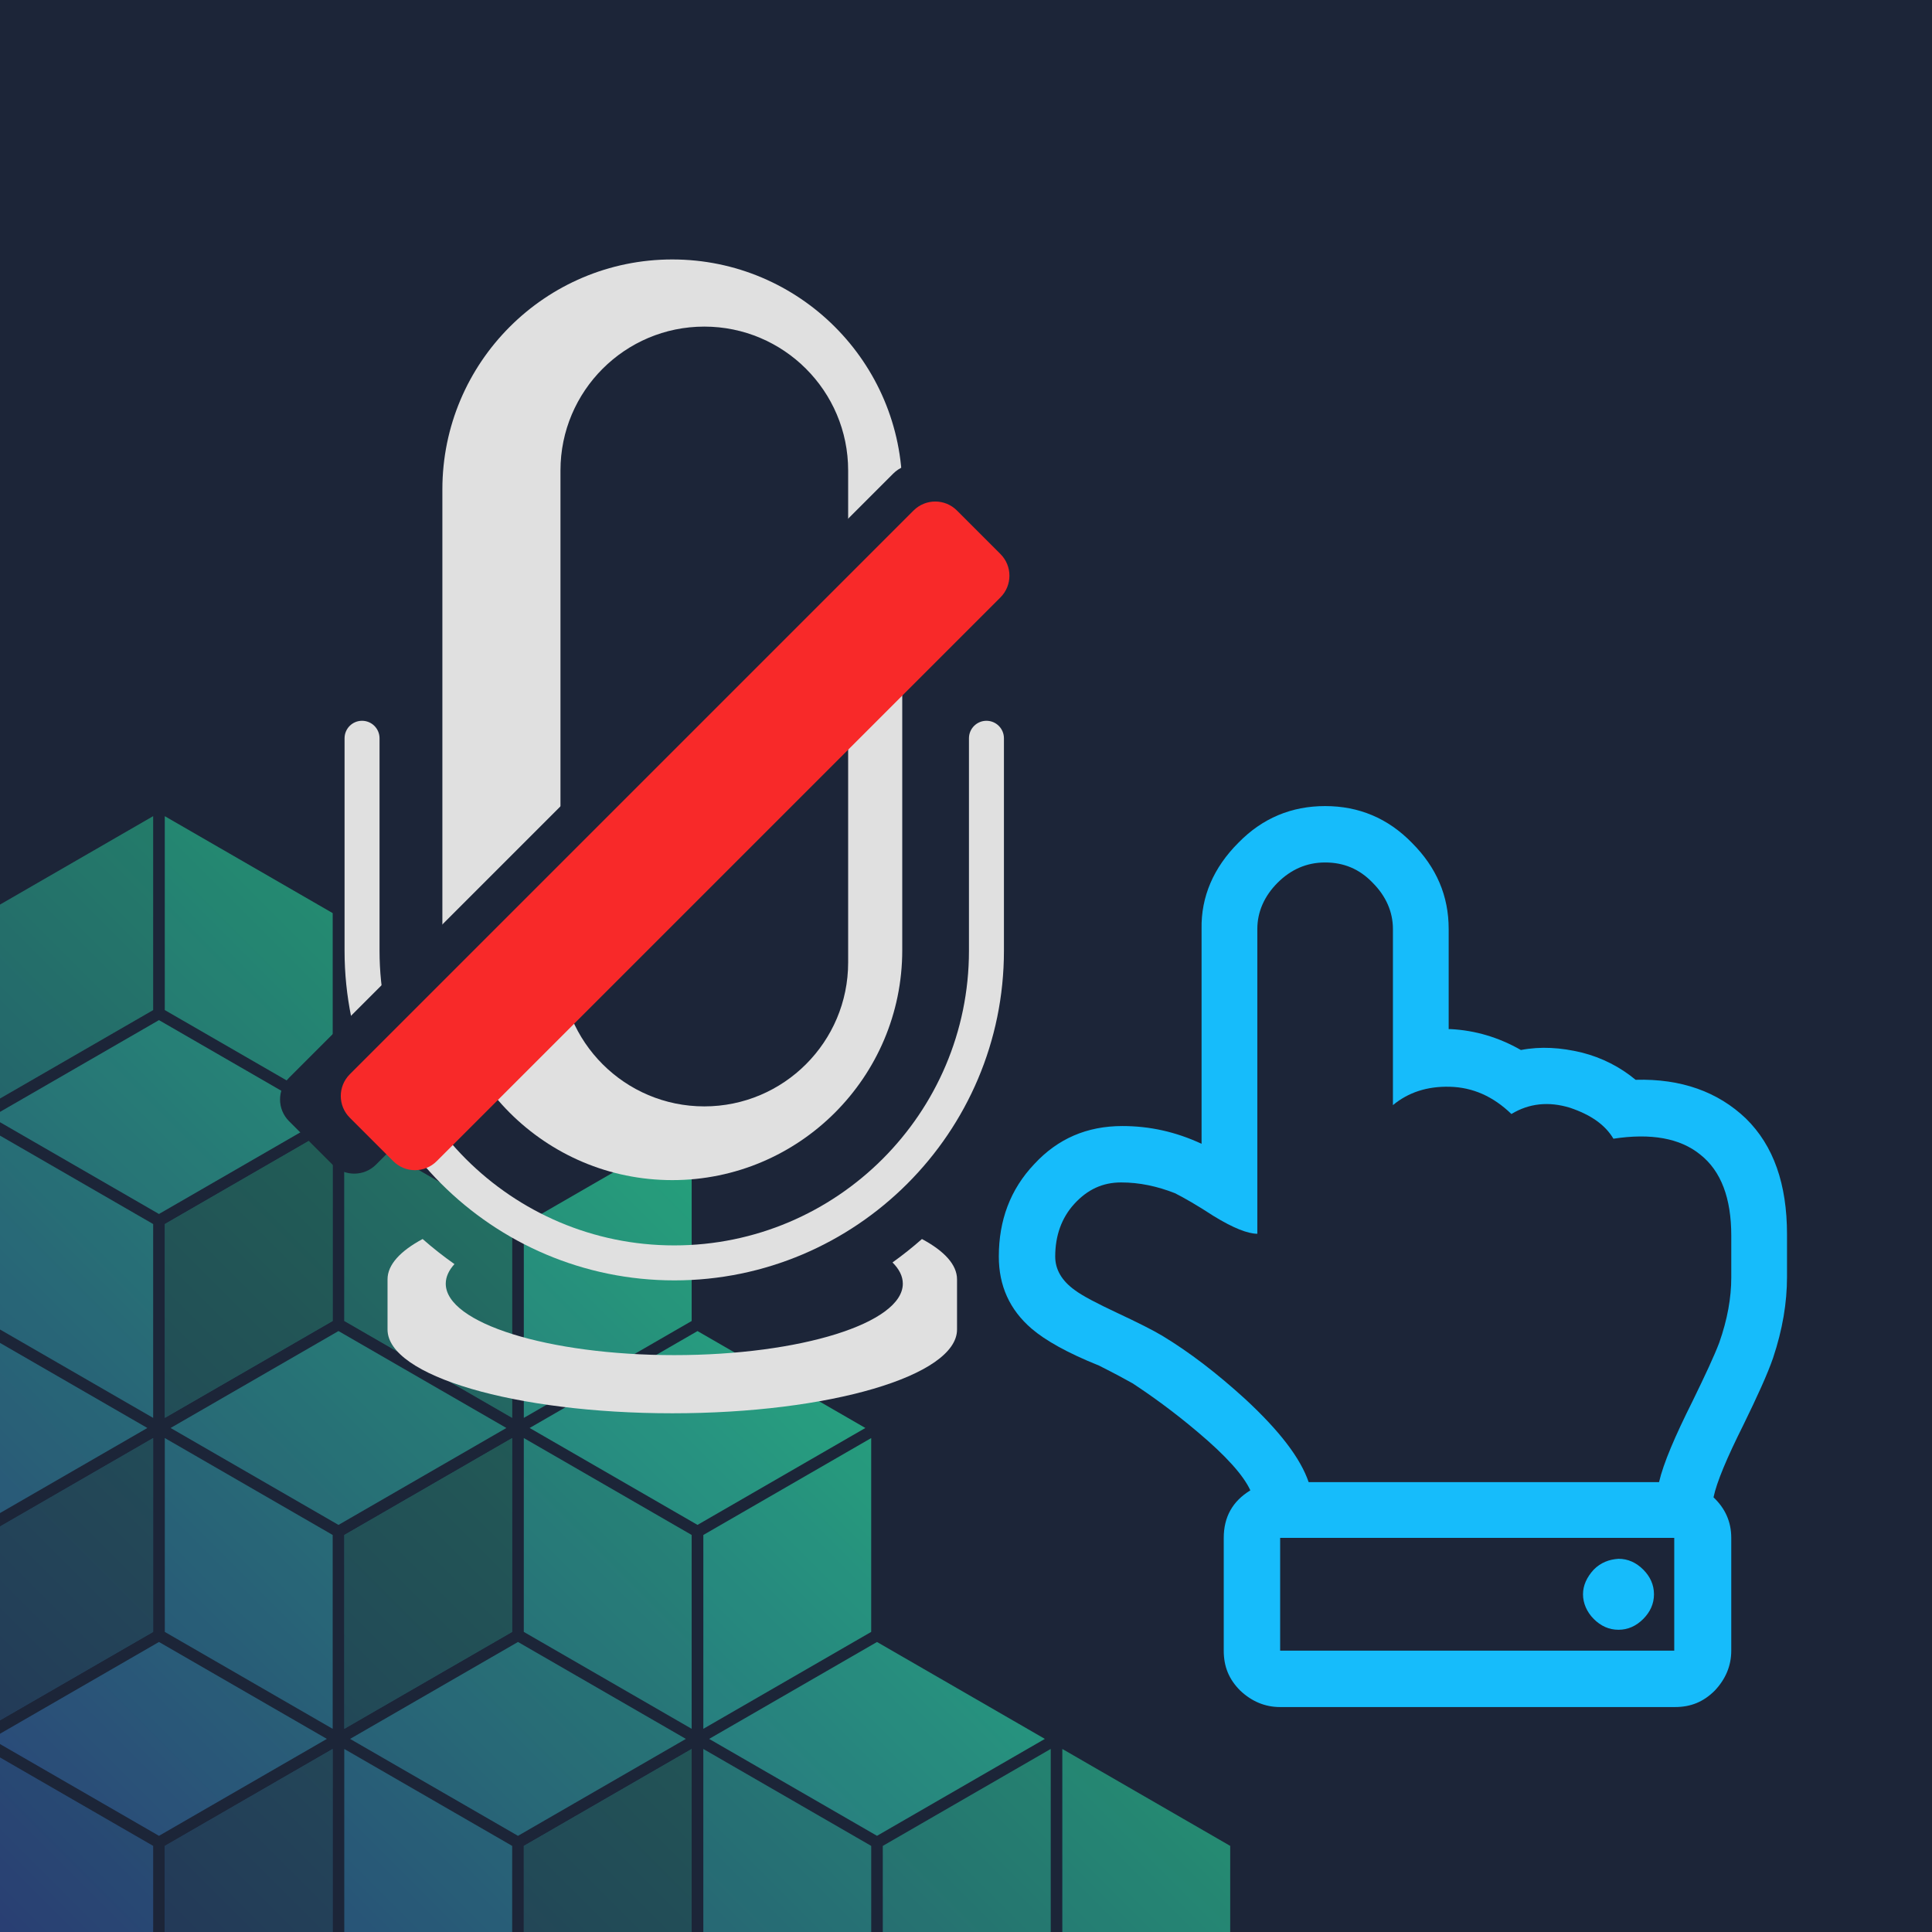
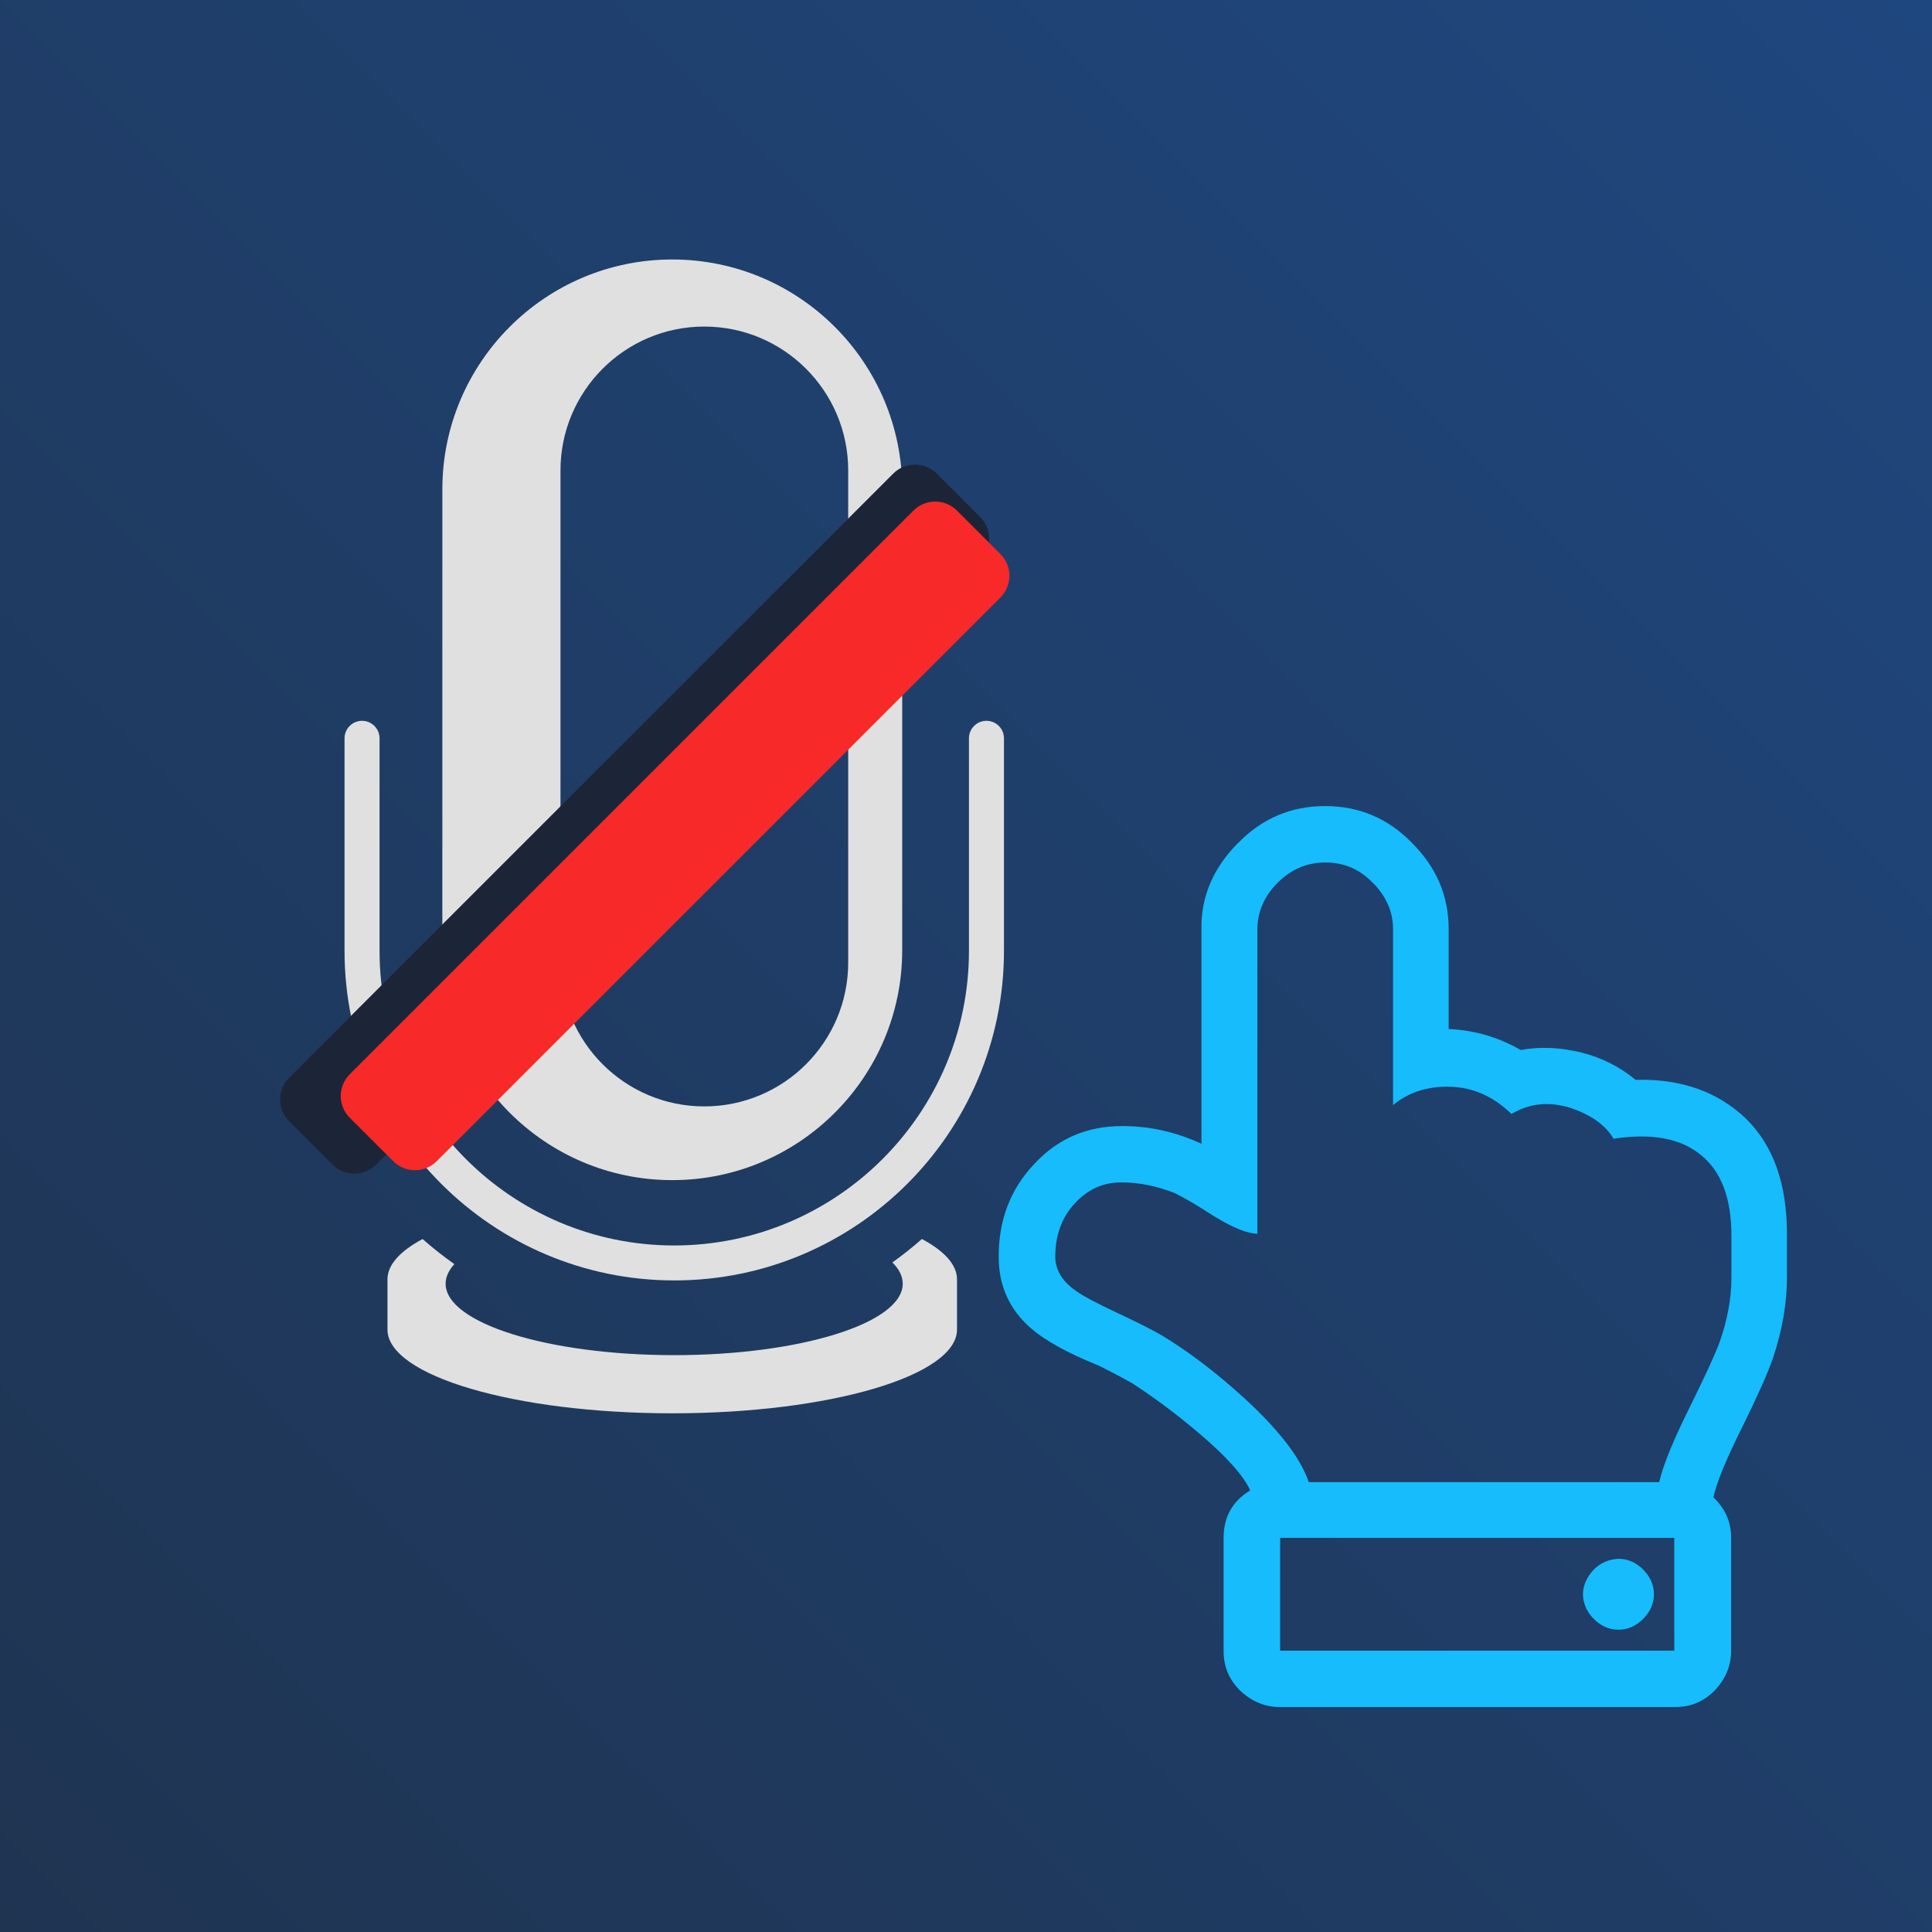
<svg xmlns="http://www.w3.org/2000/svg" id="Ebene_1" viewBox="0 0 288 288">
  <defs>
-     <style>.cls-1{fill:rgba(25,28,30,.55);}.cls-1,.cls-2,.cls-3,.cls-4,.cls-5,.cls-6,.cls-7,.cls-8,.cls-9,.cls-10,.cls-11,.cls-12,.cls-13,.cls-14,.cls-15,.cls-16,.cls-17,.cls-18{fill-rule:evenodd;}.cls-1,.cls-19,.cls-8,.cls-15{opacity:.6;}.cls-2{fill:rgba(25,28,30,.72);}.cls-2,.cls-4,.cls-5,.cls-6,.cls-10,.cls-12,.cls-16,.cls-18{opacity:.4;}.cls-3{fill:rgba(25,28,30,.99);opacity:.5;}.cls-4,.cls-9{fill:rgba(25,28,30,.88);}.cls-5{fill:rgba(25,28,30,.76);}.cls-6{fill:rgba(25,28,30,.48);}.cls-20,.cls-14{fill:#e0e0e0;}.cls-7{opacity:.8;}.cls-7,.cls-10{fill:#191c1e;}.cls-8{fill:rgba(25,28,30,.62);}.cls-9{opacity:.7;}.cls-11{fill:#f82929;}.cls-12{fill:rgba(25,28,30,.54);}.cls-13{fill:url(#Unbenannter_Verlauf_119);fill-opacity:.66;}.cls-21{fill:#16bcfb;}.cls-15{fill:rgba(25,28,30,.66);}.cls-16{fill:rgba(25,28,30,.45);}.cls-17,.cls-22{fill:#1c2538;}.cls-18{fill:rgba(25,28,30,.36);}</style>
-     <linearGradient id="Unbenannter_Verlauf_119" x1="5.755" y1="297.858" x2="119.347" y2="184.266" gradientUnits="userSpaceOnUse">
-       <stop offset="0" stop-color="#3758bb" />
-       <stop offset="1" stop-color="#2cffb2" />
+     <style>.cls-1{fill:#1c2538;}.cls-1,.cls-2,.cls-3{fill-rule:evenodd;}.cls-4,.cls-2{fill:#e0e0e0;}.cls-5{fill:#16bcfb;}.cls-3{fill:#f82929;}.cls-6{fill:url(#Unbenannter_Verlauf_68);}</style>
+     <linearGradient id="Unbenannter_Verlauf_68" x1="0" y1="288" x2="288" y2="0" gradientUnits="userSpaceOnUse">
+       <stop offset="0" stop-color="#1f3451" />
+       <stop offset="1" stop-color="#1f477f" />
    </linearGradient>
  </defs>
-   <rect class="cls-22" y="0" width="288" height="288" />
-   <path class="cls-13" d="m-2.191,260.723l-0,29.189h25.019l0-14.744c-8.34-4.815-16.679-9.63-25.019-14.445Zm26.76-46.349l-0,28.889,25.018,14.444 0-28.889c-8.339-4.815-16.679-9.63-25.018-14.445Zm-1.741,0l-25.019,14.445-0,28.889,25.019-14.444 0-28.889Zm.87,30.397l-25.019,14.444,25.019,14.445,25.019-14.445c-8.34-4.815-16.679-9.63-25.019-14.444Zm.87-123.095l-0,28.889,25.019,14.444 0-28.889c-8.34-4.815-16.679-9.63-25.019-14.445Zm-1.741,0l-25.019,14.445-0,28.889,25.019-14.444 0-28.889Zm.87,30.397l-25.019,14.444,25.019,14.445,25.019-14.445c-8.34-4.815-16.679-9.63-25.019-14.444Zm54.389,62.301l-0,28.889,25.019,14.444 0-28.889c-8.34-4.815-16.679-9.63-25.019-14.445Zm-1.741,0l-25.019,14.445-0,28.889,25.019-14.444 0-28.889Zm.87,30.397l-25.019,14.444,25.019,14.445,25.019-14.445c-8.34-4.815-16.679-9.63-25.019-14.444Zm52.649-30.397l-25.019,14.445-0,28.889,25.019-14.444 0-28.889Zm.87,30.397l-25.019,14.444,25.019,14.445,25.019-14.445c-8.34-4.815-16.68-9.63-25.019-14.444Zm-79.408,15.952l-0,29.189h25.019l0-14.744c-8.339-4.815-16.679-9.63-25.019-14.445Zm-1.741,0l-25.018,14.445-0,14.744h25.018l0-29.189Zm55.26 0l-0,29.189h25.019l0-14.744c-8.34-4.815-16.679-9.63-25.019-14.445Zm-1.741,0l-25.019,14.445-0,14.744h25.019l0-29.189Zm55.26 0l-0,29.189h25.018l0-14.744c-8.339-4.815-16.679-9.63-25.018-14.445Zm-1.741,0l-25.019,14.445-0,14.744h25.019l0-29.189ZM-2.191,168.025l-0,28.889,25.019,14.444 0-28.889c-8.34-4.815-16.679-9.63-25.019-14.445Zm0,30.9l-0,27.884,24.148-13.942c-8.34-4.815-15.809-9.127-24.148-13.942Zm53.519-30.9l-0,28.889,25.019,14.444 0-28.889c-8.339-4.815-16.679-9.63-25.019-14.445Zm-1.741,0l-25.018,14.445-0,28.889,25.018-14.444 0-28.889Zm.87,30.397l-25.018,14.444,25.018,14.445,25.019-14.445c-8.339-4.815-16.679-9.63-25.019-14.444Zm52.649-30.397l-25.019,14.445-0,28.889,25.019-14.444 0-28.889Zm.87,30.397l-25.019,14.444,25.019,14.445,25.019-14.445c-8.34-4.815-16.679-9.63-25.019-14.444Z" />
-   <g class="cls-19">
-     <path class="cls-15" d="m-2.191,260.723l-0,29.189h25.019l0-14.744c-8.34-4.815-16.679-9.63-25.019-14.445Z" />
-     <path class="cls-1" d="m24.569,214.374l-0,28.889,25.018,14.444 0-28.889c-8.339-4.815-16.679-9.63-25.018-14.445Z" />
-     <path class="cls-7" d="m22.828,214.374l-25.019,14.445-0,28.889,25.019-14.444 0-28.889Z" />
-     <path class="cls-5" d="m23.698,244.771l-25.019,14.444,25.019,14.445,25.019-14.445c-8.34-4.815-16.679-9.63-25.019-14.444Z" />
-     <path class="cls-8" d="m24.569,121.677l-0,28.889,25.019,14.444 0-28.889c-8.34-4.815-16.679-9.63-25.019-14.445Z" />
-     <path class="cls-3" d="m22.828,121.677l-25.019,14.445-0,28.889,25.019-14.444 0-28.889Z" />
-     <path class="cls-5" d="m23.698,152.074l-25.019,14.444,25.019,14.445,25.019-14.445c-8.34-4.815-16.679-9.63-25.019-14.444Z" />
-     <path class="cls-2" d="m78.087,214.374l-0,28.889,25.019,14.444 0-28.889c-8.34-4.815-16.679-9.63-25.019-14.445Z" />
-     <path class="cls-7" d="m76.347,214.374l-25.019,14.445-0,28.889,25.019-14.444 0-28.889Z" />
-     <path class="cls-5" d="m77.217,244.771l-25.019,14.444,25.019,14.445,25.019-14.445c-8.34-4.815-16.679-9.63-25.019-14.444Z" />
-     <path class="cls-16" d="m129.866,214.374l-25.019,14.445-0,28.889,25.019-14.444 0-28.889Z" />
-     <path class="cls-6" d="m130.736,244.771l-25.019,14.444,25.019,14.445,25.019-14.445c-8.34-4.815-16.68-9.63-25.019-14.444Z" />
-     <path class="cls-1" d="m51.328,260.723l-0,29.189h25.019l0-14.744c-8.339-4.815-16.679-9.63-25.019-14.445Z" />
-     <path class="cls-7" d="m49.587,260.723l-25.018,14.445-0,14.744h25.018l0-29.189Z" />
-     <path class="cls-4" d="m104.847,260.723l-0,29.189h25.019l0-14.744c-8.34-4.815-16.679-9.63-25.019-14.445Z" />
-     <path class="cls-7" d="m103.106,260.723l-25.019,14.445-0,14.744h25.019l0-29.189Z" />
-     <path class="cls-4" d="m158.366,260.723l-0,29.189h25.018l0-14.744c-8.339-4.815-16.679-9.63-25.018-14.445Z" />
-     <path class="cls-10" d="m156.625,260.723l-25.019,14.445-0,14.744h25.019l0-29.189Z" />
-     <path class="cls-1" d="m-2.191,168.025l-0,28.889,25.019,14.444 0-28.889c-8.34-4.815-16.679-9.63-25.019-14.445Z" />
-     <path class="cls-5" d="m-2.191,198.925l-0,27.884,24.148-13.942c-8.34-4.815-15.809-9.127-24.148-13.942Z" />
-     <path class="cls-9" d="m51.328,168.025l-0,28.889,25.019,14.444 0-28.889c-8.339-4.815-16.679-9.63-25.019-14.445Z" />
-     <path class="cls-7" d="m49.587,168.025l-25.018,14.445-0,28.889,25.018-14.444 0-28.889Z" />
-     <path class="cls-5" d="m50.457,198.422l-25.018,14.444,25.018,14.445,25.019-14.445c-8.339-4.815-16.679-9.63-25.019-14.444Z" />
-     <path class="cls-12" d="m103.106,168.025l-25.019,14.445-0,28.889,25.019-14.444 0-28.889Z" />
-     <path class="cls-18" d="m103.977,198.422l-25.019,14.444,25.019,14.445,25.019-14.445c-8.34-4.815-16.679-9.63-25.019-14.444Z" />
-   </g>
-   <path class="cls-21" d="m184.594,125.639c3.589-3.684,7.934-5.478,12.94-5.478s9.351,1.795,12.94,5.478c3.684,3.684,5.478,7.934,5.478,12.845v14.923h.283c3.684.189,7.178,1.228,10.484,3.117,2.928-.567,5.95-.378,9.067.378,3.022.756,5.761,2.172,8.028,4.061,6.8-.189,12.279,1.795,16.434,5.761,4.156,4.061,6.139,9.823,6.139,17.284v6.328c0,3.872-.661,7.839-2.078,12.09-.85,2.456-2.361,5.761-4.439,10.012-2.456,4.911-3.967,8.501-4.439,10.767,1.7,1.606,2.645,3.589,2.645,6.045v16.812c0,2.267-.85,4.25-2.456,5.95-1.7,1.7-3.589,2.456-5.95,2.456h-58.843c-2.267,0-4.25-.85-5.95-2.456-1.7-1.7-2.456-3.589-2.456-5.95v-16.812c0-3.117,1.322-5.478,3.967-7.084-1.039-2.267-3.684-5.195-7.839-8.689-3.684-3.117-6.989-5.478-9.728-7.273-.85-.472-2.55-1.417-5.006-2.645-4.723-1.889-8.028-3.778-10.012-5.478-3.306-2.834-4.911-6.423-4.911-10.767,0-5.384,1.7-10.012,5.289-13.79,3.495-3.778,7.839-5.667,13.129-5.667,4.061,0,7.934.85,11.806,2.645v-32.019c-.094-4.817,1.795-9.162,5.478-12.845Zm20.024,5.95c-1.983-2.078-4.345-3.022-7.084-3.022s-5.1,1.039-7.084,3.022c-1.983,1.983-3.022,4.345-3.022,6.895v45.431c-1.417,0-3.589-.85-6.517-2.645-2.456-1.606-4.439-2.739-5.761-3.4-2.645-1.039-5.289-1.606-8.028-1.606s-5.006,1.039-6.989,3.211c-1.889,2.078-2.834,4.723-2.834,7.839,0,1.889.945,3.589,2.928,5.006,1.133.85,3.306,1.983,6.328,3.4,3.022,1.417,5.289,2.55,6.706,3.4,4.061,2.456,8.123,5.573,12.373,9.445,5.1,4.723,8.217,8.784,9.445,12.373h52.231c.661-2.834,2.361-6.8,5.006-12.09,1.889-3.872,3.211-6.706,3.967-8.689,1.228-3.495,1.795-6.706,1.795-9.728v-6.234c0-5.573-1.511-9.634-4.628-12.09-3.022-2.456-7.367-3.211-12.94-2.361-1.228-2.078-3.4-3.589-6.517-4.628-3.117-.945-6.045-.661-8.689.945-2.739-2.645-5.762-3.967-9.162-4.061-3.4-.094-6.234.85-8.501,2.739v-26.257c0-2.55-1.039-4.911-3.022-6.895Zm44.959,114.474v-16.812h-58.748v16.812h58.748Zm-11.995-12.09c-1.039,1.133-1.606,2.361-1.606,3.684s.567,2.645,1.606,3.684c1.039,1.039,2.267,1.606,3.684,1.606,1.417,0,2.645-.567,3.684-1.606,1.039-1.039,1.606-2.267,1.606-3.684s-.567-2.645-1.606-3.684c-1.039-1.039-2.267-1.606-3.684-1.606-1.417.094-2.645.567-3.684,1.606Z" />
-   <path class="cls-14" d="m137.432,184.699c3.337,1.784,5.231,3.832,5.231,6.008v7.484c0,6.895-19.022,12.485-42.447,12.485s-42.447-5.59-42.447-12.485v-7.484c0-2.176,1.903-4.224,5.231-6.008,1.51,1.331,3.098,2.577,4.745,3.738-.845.93-1.297,1.912-1.297,2.919,0,5.88,15.267,10.65,34.067,10.65s34.067-4.77,34.067-10.65c0-1.101-.538-2.168-1.536-3.166,1.519-1.092,2.987-2.253,4.386-3.49Z" />
-   <path class="cls-20" d="m100.523,190.865c-27.118,0-49.16-22.041-49.16-49.134v-31.678c0-1.44,1.167-2.607,2.607-2.607s2.607,1.167,2.607,2.607v31.678c0,24.217,19.702,43.919,43.919,43.919,24.243,0,43.945-19.702,43.945-43.919v-31.678c0-1.44,1.167-2.607,2.607-2.607s2.607,1.167,2.607,2.607v31.678c0,27.093-22.041,49.134-49.134,49.134Z" />
-   <path class="cls-14" d="m65.944,72.957c0-18.92,15.352-34.281,34.272-34.281s34.281,15.361,34.281,34.281v68.689c0,18.911-15.361,34.272-34.281,34.272s-34.272-15.361-34.272-34.272v-68.689Zm17.605-2.825c0-11.836,9.609-21.446,21.437-21.446,11.836,0,21.446,9.609,21.446,21.446v73.349c0,11.836-9.609,21.446-21.446,21.446-11.828,0-21.437-9.609-21.437-21.446v-73.349Z" />
-   <path class="cls-17" d="m43.09,167.137c-1.792-1.792-1.792-4.694,0-6.477l90.075-90.075c1.784-1.784,4.685-1.784,6.477,0l6.477,6.477c1.784,1.792,1.784,4.694,0,6.477l-90.075,90.075c-1.784,1.784-4.694,1.784-6.477,0l-6.477-6.477Z" />
-   <path class="cls-11" d="m52.144,166.616c-1.792-1.784-1.792-4.685,0-6.477l84.033-84.033c1.792-1.792,4.694-1.792,6.477,0l6.477,6.477c1.792,1.784,1.792,4.685,0,6.477l-84.033,84.033c-1.792,1.792-4.694,1.792-6.477,0l-6.477-6.477Z" />
+   <rect class="cls-6" y="0" width="288" height="288" />
+   <path class="cls-5" d="M184.59,125.64c3.59-3.68,7.93-5.48,12.94-5.48s9.35,1.79,12.94,5.48c3.68,3.68,5.48,7.93,5.48,12.85v14.92h.28c3.68.19,7.18,1.23,10.48,3.12,2.93-.57,5.95-.38,9.07.38,3.02.76,5.76,2.17,8.03,4.06,6.8-.19,12.28,1.79,16.43,5.76,4.16,4.06,6.14,9.82,6.14,17.28v6.33c0,3.87-.66,7.84-2.08,12.09-.85,2.46-2.36,5.76-4.44,10.01-2.46,4.91-3.97,8.5-4.44,10.77,1.7,1.61,2.64,3.59,2.64,6.04v16.81c0,2.27-.85,4.25-2.46,5.95-1.7,1.7-3.59,2.46-5.95,2.46h-58.84c-2.27,0-4.25-.85-5.95-2.46-1.7-1.7-2.46-3.59-2.46-5.95v-16.81c0-3.12,1.32-5.48,3.97-7.08-1.04-2.27-3.68-5.19-7.84-8.69-3.68-3.12-6.99-5.48-9.73-7.27-.85-.47-2.55-1.42-5.01-2.64-4.72-1.89-8.03-3.78-10.01-5.48-3.31-2.83-4.91-6.42-4.91-10.77,0-5.38,1.7-10.01,5.29-13.79,3.49-3.78,7.84-5.67,13.13-5.67,4.06,0,7.93.85,11.81,2.64v-32.02c-.09-4.82,1.79-9.16,5.48-12.85ZM204.62,131.59c-1.98-2.08-4.34-3.02-7.08-3.02s-5.1,1.04-7.08,3.02c-1.98,1.98-3.02,4.34-3.02,6.89v45.43c-1.42,0-3.59-.85-6.52-2.64-2.46-1.61-4.44-2.74-5.76-3.4-2.64-1.04-5.29-1.61-8.03-1.61s-5.01,1.04-6.99,3.21c-1.89,2.08-2.83,4.72-2.83,7.84,0,1.89.94,3.59,2.93,5.01,1.13.85,3.31,1.98,6.33,3.4,3.02,1.42,5.29,2.55,6.71,3.4,4.06,2.46,8.12,5.57,12.37,9.45,5.1,4.72,8.22,8.78,9.45,12.37h52.23c.66-2.83,2.36-6.8,5.01-12.09,1.89-3.87,3.21-6.71,3.97-8.69,1.23-3.49,1.79-6.71,1.79-9.73v-6.23c0-5.57-1.51-9.63-4.63-12.09-3.02-2.46-7.37-3.21-12.94-2.36-1.23-2.08-3.4-3.59-6.52-4.63-3.12-.94-6.04-.66-8.69.94-2.74-2.64-5.76-3.97-9.16-4.06-3.4-.09-6.23.85-8.5,2.74v-26.26c0-2.55-1.04-4.91-3.02-6.89ZM249.58,246.06v-16.81h-58.75v16.81h58.75ZM237.58,233.97c-1.04,1.13-1.61,2.36-1.61,3.68s.57,2.64,1.61,3.68c1.04,1.04,2.27,1.61,3.68,1.61s2.64-.57,3.68-1.61c1.04-1.04,1.61-2.27,1.61-3.68s-.57-2.64-1.61-3.68c-1.04-1.04-2.27-1.61-3.68-1.61-1.42.09-2.64.57-3.68,1.61Z" />
+   <path class="cls-2" d="M137.43,184.7c3.34,1.78,5.23,3.83,5.23,6.01v7.48c0,6.9-19.02,12.49-42.45,12.49s-42.45-5.59-42.45-12.49v-7.48c0-2.18,1.9-4.22,5.23-6.01,1.51,1.33,3.1,2.58,4.74,3.74-.84.93-1.3,1.91-1.3,2.92,0,5.88,15.27,10.65,34.07,10.65s34.07-4.77,34.07-10.65c0-1.1-.54-2.17-1.54-3.17,1.52-1.09,2.99-2.25,4.39-3.49Z" />
+   <path class="cls-4" d="M100.52,190.87c-27.12,0-49.16-22.04-49.16-49.13v-31.68c0-1.44,1.17-2.61,2.61-2.61s2.61,1.17,2.61,2.61v31.68c0,24.22,19.7,43.92,43.92,43.92s43.94-19.7,43.94-43.92v-31.68c0-1.44,1.17-2.61,2.61-2.61s2.61,1.17,2.61,2.61v31.68c0,27.09-22.04,49.13-49.13,49.13Z" />
+   <path class="cls-2" d="M65.94,72.96c0-18.92,15.35-34.28,34.27-34.28s34.28,15.36,34.28,34.28v68.69c0,18.91-15.36,34.27-34.28,34.27s-34.27-15.36-34.27-34.27v-68.69ZM83.55,70.13c0-11.84,9.61-21.45,21.44-21.45s21.45,9.61,21.45,21.45v73.35c0,11.84-9.61,21.45-21.45,21.45s-21.44-9.61-21.44-21.45v-73.35Z" />
+   <path class="cls-1" d="M43.09,167.14c-1.79-1.79-1.79-4.69,0-6.48l90.07-90.07c1.78-1.78,4.69-1.78,6.48,0l6.48,6.48c1.78,1.79,1.78,4.69,0,6.48l-90.07,90.07c-1.78,1.78-4.69,1.78-6.48,0l-6.48-6.48Z" />
+   <path class="cls-3" d="M52.14,166.62c-1.79-1.78-1.79-4.69,0-6.48l84.03-84.03c1.79-1.79,4.69-1.79,6.48,0l6.48,6.48c1.79,1.78,1.79,4.69,0,6.48l-84.03,84.03c-1.79,1.79-4.69,1.79-6.48,0l-6.48-6.48Z" />
</svg>
